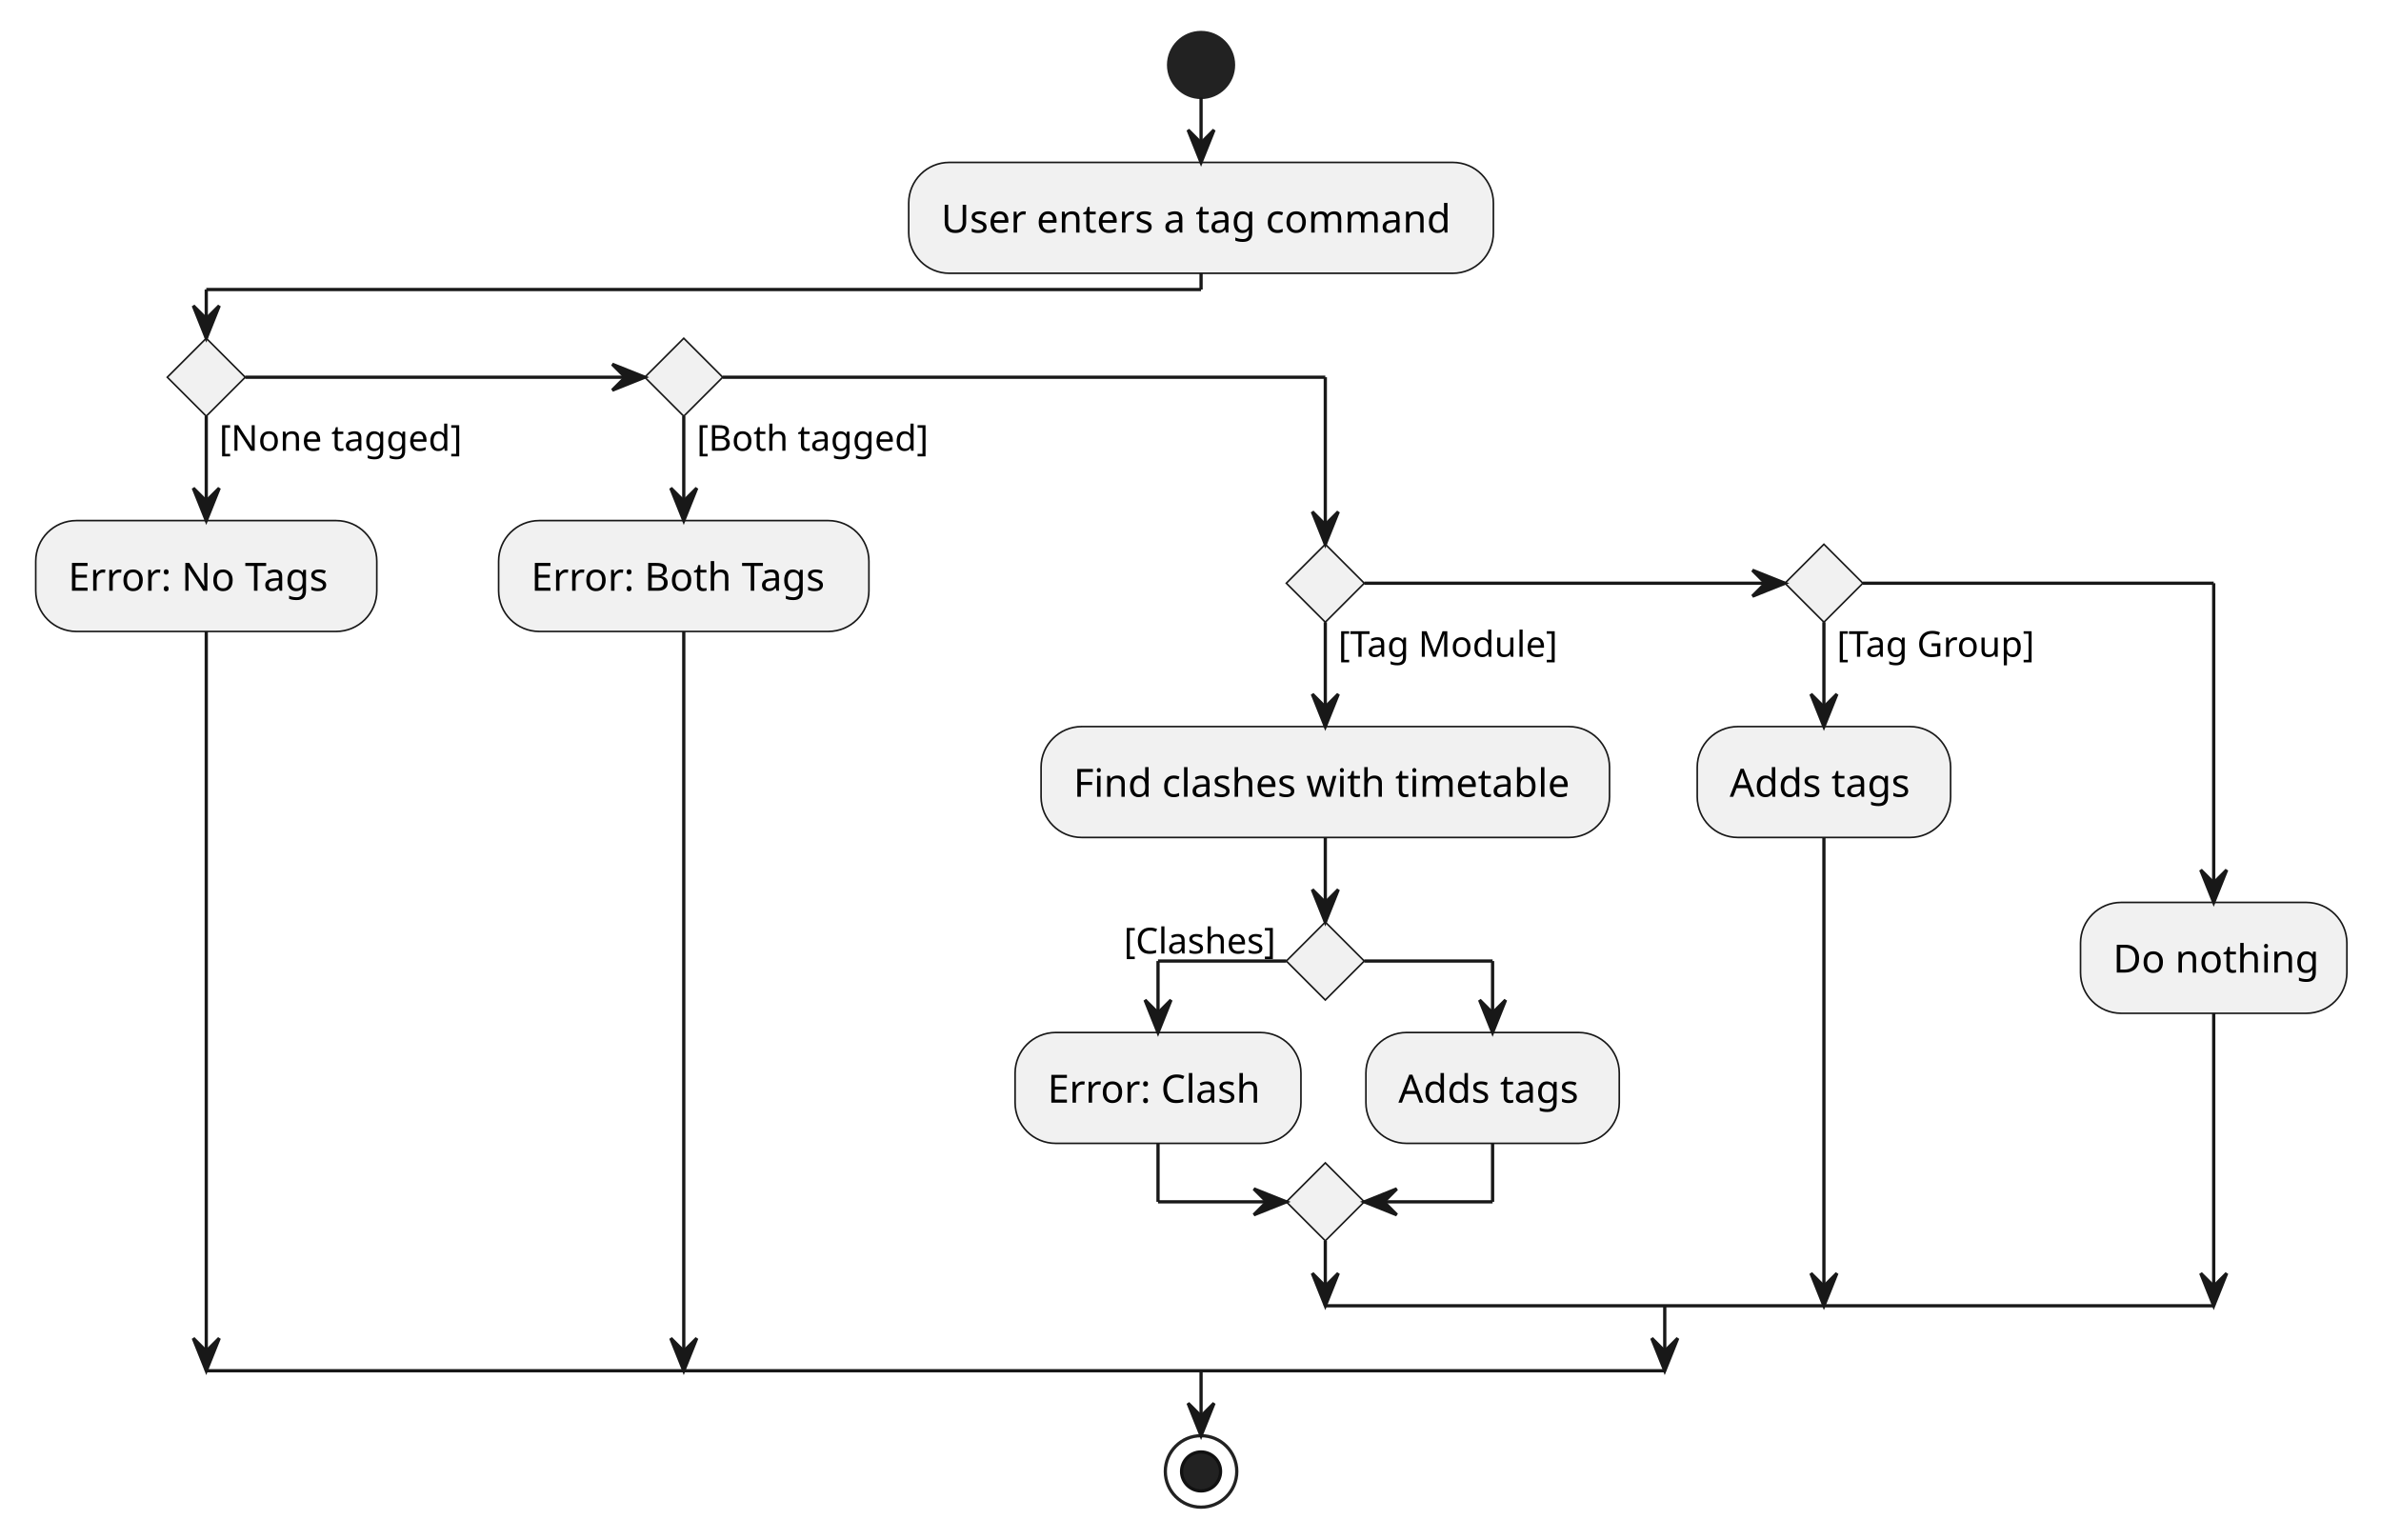
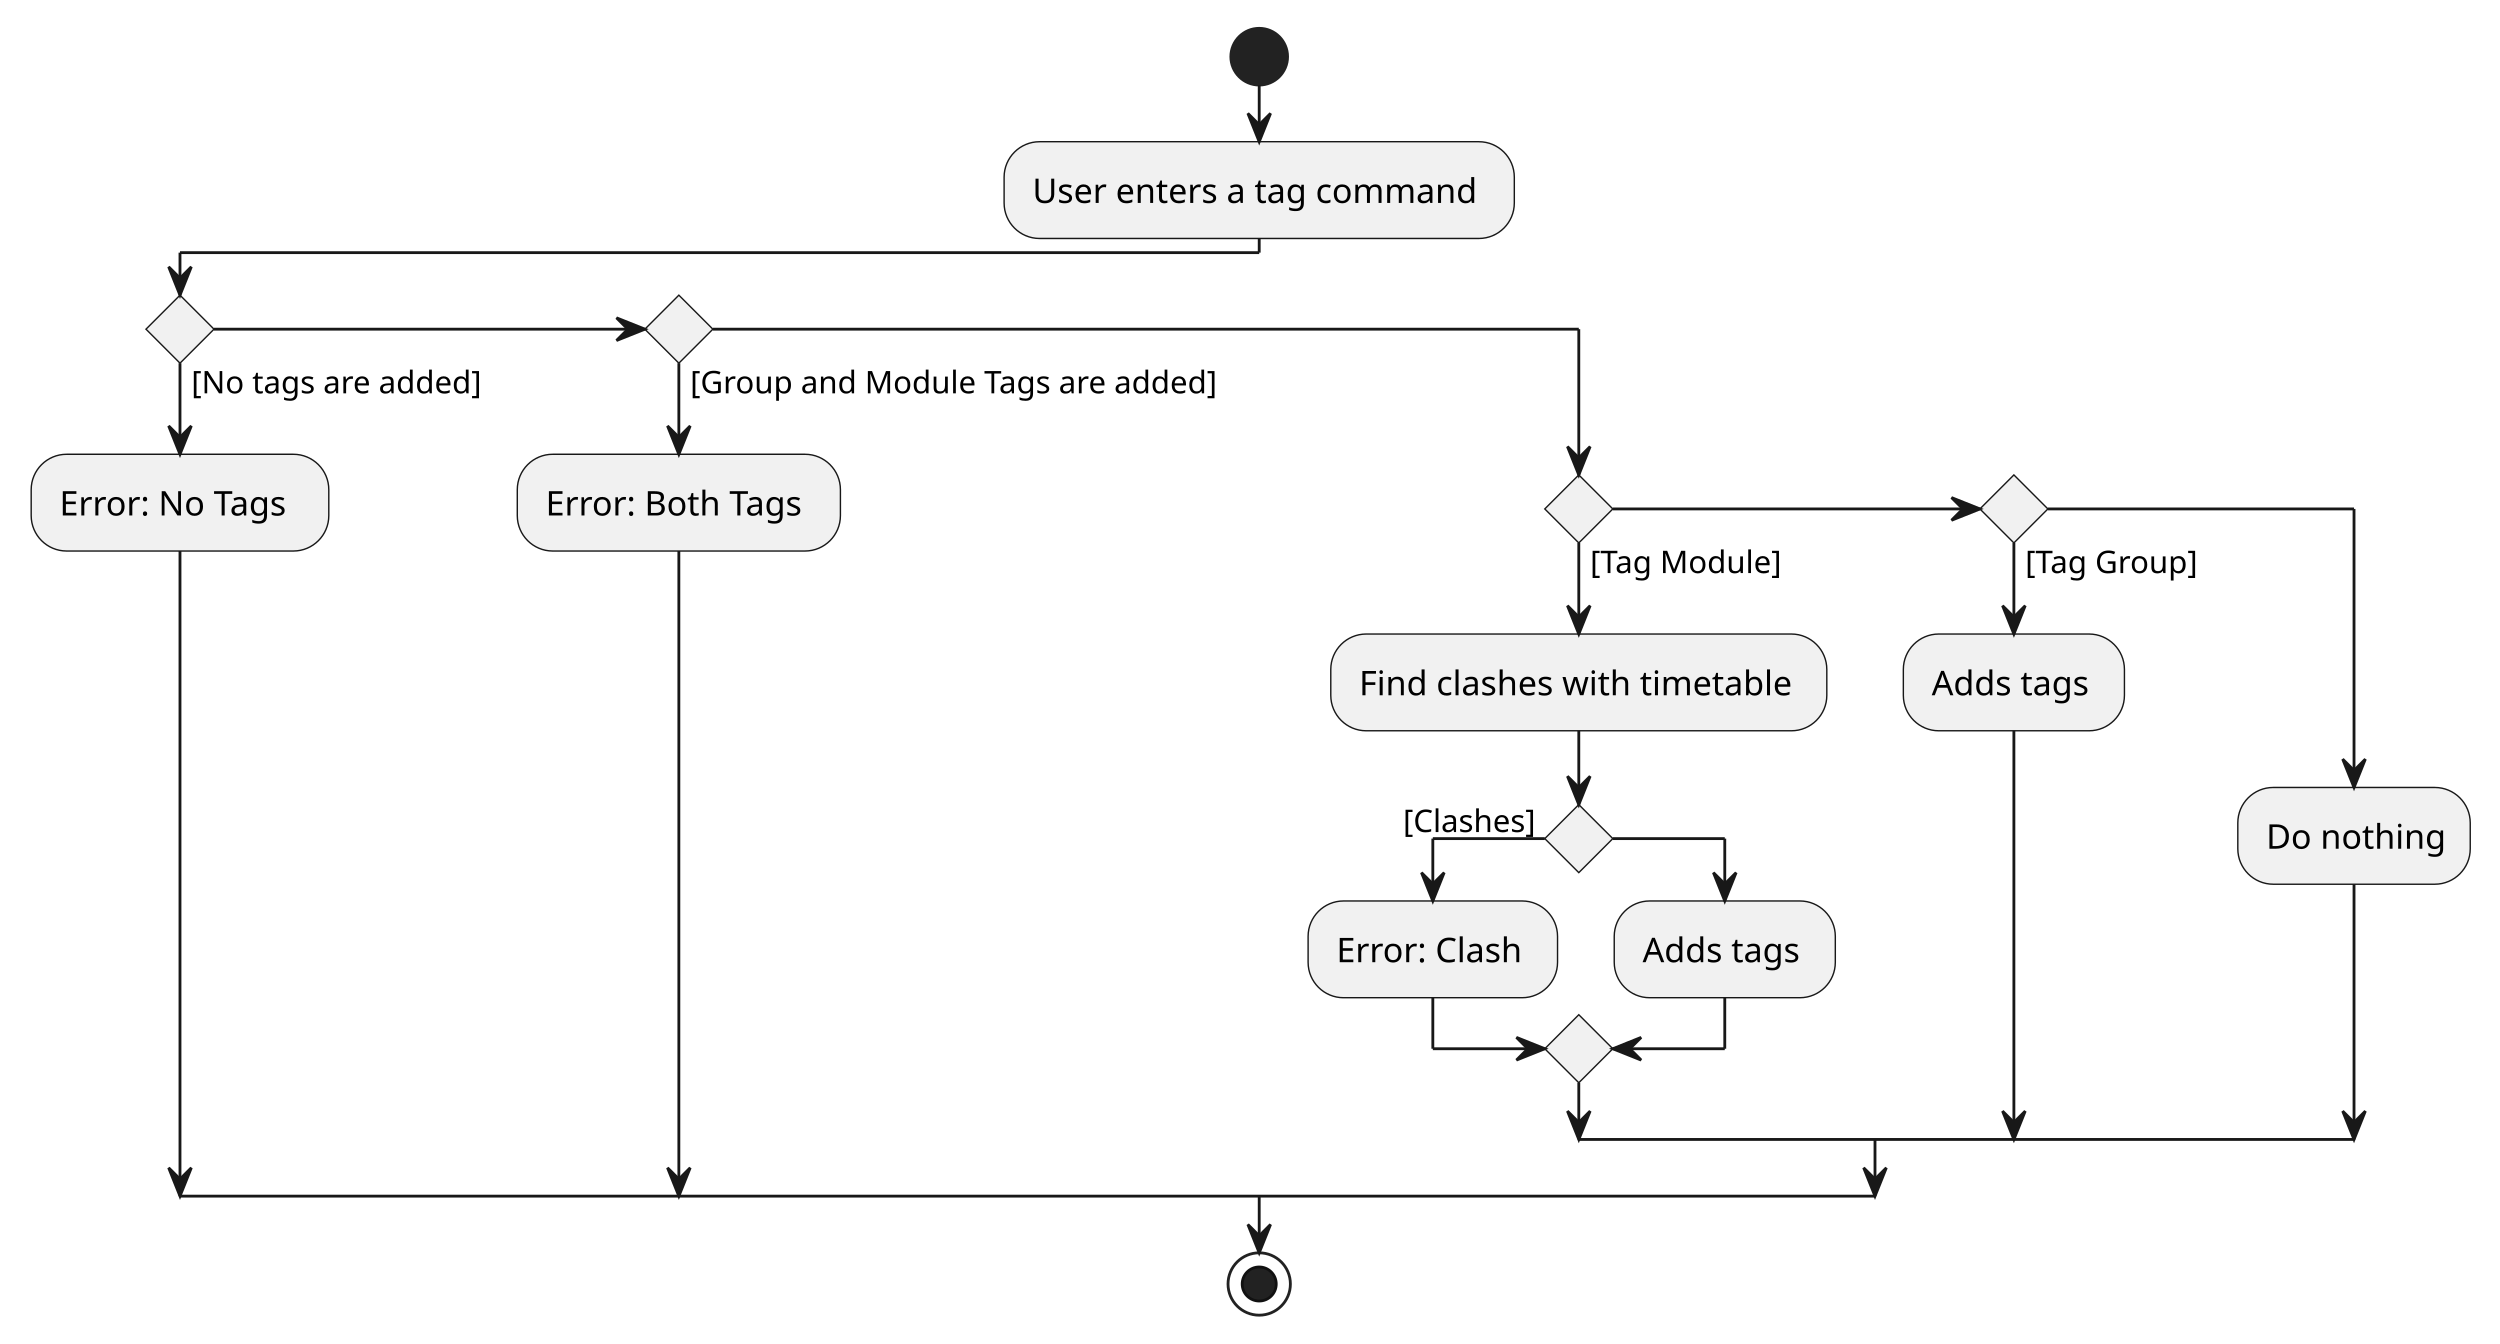
- <svg xmlns="http://www.w3.org/2000/svg" contentStyleType="text/css" height="474px" preserveAspectRatio="none" style="width:733px;height:474px;background:#FFFFFF;" version="1.1" viewBox="0 0 733 474" width="733px" zoomAndPan="magnify">
+ <svg xmlns="http://www.w3.org/2000/svg" contentStyleType="text/css" height="474px" preserveAspectRatio="none" style="width:882px;height:474px;background:#FFFFFF;" version="1.1" viewBox="0 0 882 474" width="882px" zoomAndPan="magnify">
  <defs />
  <g>
-     <ellipse cx="369.75" cy="20" fill="#222222" rx="10" ry="10" style="stroke:#222222;stroke-width:1.0;" />
-     <rect fill="#F1F1F1" height="34.133" rx="12.5" ry="12.5" style="stroke:#181818;stroke-width:0.5;" width="180" x="279.75" y="50" />
-     <text fill="#000000" font-family="sans-serif" font-size="12" lengthAdjust="spacing" textLength="160" x="289.75" y="71.602">User enters a tag command</text>
+     <ellipse cx="444.25" cy="20" fill="#222222" rx="10" ry="10" style="stroke:#222222;stroke-width:1.0;" />
+     <rect fill="#F1F1F1" height="34.133" rx="12.5" ry="12.5" style="stroke:#181818;stroke-width:0.5;" width="180" x="354.25" y="50" />
+     <text fill="#000000" font-family="sans-serif" font-size="12" lengthAdjust="spacing" textLength="160" x="364.25" y="71.602">User enters a tag command</text>
    <polygon fill="#F1F1F1" points="63.5,104.133,63.5,104.133,75.5,116.133,63.5,128.133,63.5,128.133,51.5,116.133,63.5,104.133" style="stroke:#181818;stroke-width:0.5;" />
-     <text fill="#000000" font-family="sans-serif" font-size="11" lengthAdjust="spacing" textLength="76" x="67.5" y="138.768">[None tagged]</text>
+     <text fill="#000000" font-family="sans-serif" font-size="11" lengthAdjust="spacing" textLength="105" x="67.5" y="138.768">[No tags are added]</text>
    <rect fill="#F1F1F1" height="34.133" rx="12.5" ry="12.5" style="stroke:#181818;stroke-width:0.5;" width="105" x="11" y="160.268" />
    <text fill="#000000" font-family="sans-serif" font-size="12" lengthAdjust="spacing" textLength="85" x="21" y="181.869">Error: No Tags</text>
-     <polygon fill="#F1F1F1" points="210.5,104.133,210.5,104.133,222.5,116.133,210.5,128.133,210.5,128.133,198.5,116.133,210.5,104.133" style="stroke:#181818;stroke-width:0.5;" />
-     <text fill="#000000" font-family="sans-serif" font-size="11" lengthAdjust="spacing" textLength="72" x="214.5" y="138.768">[Both tagged]</text>
-     <text fill="#000000" font-family="sans-serif" font-size="11" lengthAdjust="spacing" textLength="3" x="222.5" y="113.812"> </text>
-     <rect fill="#F1F1F1" height="34.133" rx="12.5" ry="12.5" style="stroke:#181818;stroke-width:0.5;" width="114" x="153.5" y="160.268" />
-     <text fill="#000000" font-family="sans-serif" font-size="12" lengthAdjust="spacing" textLength="94" x="163.5" y="181.869">Error: Both Tags</text>
-     <polygon fill="#F1F1F1" points="408,167.551,408,167.551,420,179.551,408,191.551,408,191.551,396,179.551,408,167.551" style="stroke:#181818;stroke-width:0.5;" />
-     <text fill="#000000" font-family="sans-serif" font-size="11" lengthAdjust="spacing" textLength="70" x="412" y="202.186">[Tag Module]</text>
-     <rect fill="#F1F1F1" height="34.133" rx="12.5" ry="12.5" style="stroke:#181818;stroke-width:0.5;" width="175" x="320.5" y="223.686" />
-     <text fill="#000000" font-family="sans-serif" font-size="12" lengthAdjust="spacing" textLength="155" x="330.5" y="245.288">Find clashes with timetable</text>
-     <polygon fill="#F1F1F1" points="408,283.863,408,283.863,420,295.863,408,307.863,408,307.863,396,295.863,408,283.863" style="stroke:#181818;stroke-width:0.5;" />
-     <text fill="#000000" font-family="sans-serif" font-size="11" lengthAdjust="spacing" textLength="50" x="346" y="293.543">[Clashes]</text>
-     <text fill="#000000" font-family="sans-serif" font-size="11" lengthAdjust="spacing" textLength="3" x="420" y="293.543"> </text>
-     <rect fill="#F1F1F1" height="34.133" rx="12.5" ry="12.5" style="stroke:#181818;stroke-width:0.5;" width="88" x="312.5" y="317.863" />
-     <text fill="#000000" font-family="sans-serif" font-size="12" lengthAdjust="spacing" textLength="68" x="322.5" y="339.464">Error: Clash</text>
-     <rect fill="#F1F1F1" height="34.133" rx="12.5" ry="12.5" style="stroke:#181818;stroke-width:0.5;" width="78" x="420.5" y="317.863" />
-     <text fill="#000000" font-family="sans-serif" font-size="12" lengthAdjust="spacing" textLength="58" x="430.5" y="339.464">Adds tags</text>
-     <polygon fill="#F1F1F1" points="408,357.996,420,369.996,408,381.996,396,369.996,408,357.996" style="stroke:#181818;stroke-width:0.5;" />
-     <polygon fill="#F1F1F1" points="561.5,167.551,561.5,167.551,573.5,179.551,561.5,191.551,561.5,191.551,549.5,179.551,561.5,167.551" style="stroke:#181818;stroke-width:0.5;" />
-     <text fill="#000000" font-family="sans-serif" font-size="11" lengthAdjust="spacing" textLength="65" x="565.5" y="202.186">[Tag Group]</text>
-     <text fill="#000000" font-family="sans-serif" font-size="11" lengthAdjust="spacing" textLength="3" x="573.5" y="177.231"> </text>
-     <rect fill="#F1F1F1" height="34.133" rx="12.5" ry="12.5" style="stroke:#181818;stroke-width:0.5;" width="78" x="522.5" y="223.686" />
-     <text fill="#000000" font-family="sans-serif" font-size="12" lengthAdjust="spacing" textLength="58" x="532.5" y="245.288">Adds tags</text>
-     <rect fill="#F1F1F1" height="34.133" rx="12.5" ry="12.5" style="stroke:#181818;stroke-width:0.5;" width="82" x="640.5" y="277.819" />
-     <text fill="#000000" font-family="sans-serif" font-size="12" lengthAdjust="spacing" textLength="62" x="650.5" y="299.42">Do nothing</text>
-     <ellipse cx="369.75" cy="452.996" fill="none" rx="11" ry="11" style="stroke:#222222;stroke-width:1.0;" />
-     <ellipse cx="369.75" cy="452.996" fill="#222222" rx="6" ry="6" style="stroke:#111111;stroke-width:1.0;" />
-     <line style="stroke:#181818;stroke-width:1.0;" x1="369.75" x2="369.75" y1="30" y2="50" />
-     <polygon fill="#181818" points="365.75,40,369.75,50,373.75,40,369.75,44" style="stroke:#181818;stroke-width:1.0;" />
-     <line style="stroke:#181818;stroke-width:1.0;" x1="396" x2="356.5" y1="295.863" y2="295.863" />
-     <line style="stroke:#181818;stroke-width:1.0;" x1="356.5" x2="356.5" y1="295.863" y2="317.863" />
-     <polygon fill="#181818" points="352.5,307.863,356.5,317.863,360.5,307.863,356.5,311.863" style="stroke:#181818;stroke-width:1.0;" />
-     <line style="stroke:#181818;stroke-width:1.0;" x1="420" x2="459.5" y1="295.863" y2="295.863" />
-     <line style="stroke:#181818;stroke-width:1.0;" x1="459.5" x2="459.5" y1="295.863" y2="317.863" />
-     <polygon fill="#181818" points="455.5,307.863,459.5,317.863,463.5,307.863,459.5,311.863" style="stroke:#181818;stroke-width:1.0;" />
-     <line style="stroke:#181818;stroke-width:1.0;" x1="356.5" x2="356.5" y1="351.996" y2="369.996" />
-     <line style="stroke:#181818;stroke-width:1.0;" x1="356.5" x2="396" y1="369.996" y2="369.996" />
-     <polygon fill="#181818" points="386,365.996,396,369.996,386,373.996,390,369.996" style="stroke:#181818;stroke-width:1.0;" />
-     <line style="stroke:#181818;stroke-width:1.0;" x1="459.5" x2="459.5" y1="351.996" y2="369.996" />
-     <line style="stroke:#181818;stroke-width:1.0;" x1="459.5" x2="420" y1="369.996" y2="369.996" />
-     <polygon fill="#181818" points="430,365.996,420,369.996,430,373.996,426,369.996" style="stroke:#181818;stroke-width:1.0;" />
-     <line style="stroke:#181818;stroke-width:1.0;" x1="408" x2="408" y1="257.819" y2="283.863" />
-     <polygon fill="#181818" points="404,273.863,408,283.863,412,273.863,408,277.863" style="stroke:#181818;stroke-width:1.0;" />
-     <line style="stroke:#181818;stroke-width:1.0;" x1="408" x2="408" y1="191.551" y2="223.686" />
-     <polygon fill="#181818" points="404,213.686,408,223.686,412,213.686,408,217.686" style="stroke:#181818;stroke-width:1.0;" />
-     <line style="stroke:#181818;stroke-width:1.0;" x1="408" x2="408" y1="381.996" y2="401.996" />
-     <polygon fill="#181818" points="404,391.996,408,401.996,412,391.996,408,395.996" style="stroke:#181818;stroke-width:1.0;" />
-     <line style="stroke:#181818;stroke-width:1.0;" x1="561.5" x2="561.5" y1="191.551" y2="223.686" />
-     <polygon fill="#181818" points="557.5,213.686,561.5,223.686,565.5,213.686,561.5,217.686" style="stroke:#181818;stroke-width:1.0;" />
-     <line style="stroke:#181818;stroke-width:1.0;" x1="561.5" x2="561.5" y1="257.819" y2="401.996" />
-     <polygon fill="#181818" points="557.5,391.996,561.5,401.996,565.5,391.996,561.5,395.996" style="stroke:#181818;stroke-width:1.0;" />
-     <line style="stroke:#181818;stroke-width:1.0;" x1="420" x2="549.5" y1="179.551" y2="179.551" />
-     <polygon fill="#181818" points="539.5,175.551,549.5,179.551,539.5,183.551,543.5,179.551" style="stroke:#181818;stroke-width:1.0;" />
-     <line style="stroke:#181818;stroke-width:1.0;" x1="222.5" x2="408" y1="116.133" y2="116.133" />
-     <line style="stroke:#181818;stroke-width:1.0;" x1="408" x2="408" y1="116.133" y2="167.551" />
-     <polygon fill="#181818" points="404,157.551,408,167.551,412,157.551,408,161.551" style="stroke:#181818;stroke-width:1.0;" />
-     <line style="stroke:#181818;stroke-width:1.0;" x1="573.5" x2="681.5" y1="179.551" y2="179.551" />
-     <line style="stroke:#181818;stroke-width:1.0;" x1="681.5" x2="681.5" y1="179.551" y2="277.819" />
-     <polygon fill="#181818" points="677.5,267.819,681.5,277.819,685.5,267.819,681.5,271.819" style="stroke:#181818;stroke-width:1.0;" />
-     <line style="stroke:#181818;stroke-width:1.0;" x1="681.5" x2="681.5" y1="311.952" y2="401.996" />
-     <polygon fill="#181818" points="677.5,391.996,681.5,401.996,685.5,391.996,681.5,395.996" style="stroke:#181818;stroke-width:1.0;" />
-     <line style="stroke:#181818;stroke-width:1.0;" x1="408" x2="681.5" y1="401.996" y2="401.996" />
+     <polygon fill="#F1F1F1" points="239.5,104.133,239.5,104.133,251.5,116.133,239.5,128.133,239.5,128.133,227.5,116.133,239.5,104.133" style="stroke:#181818;stroke-width:0.5;" />
+     <text fill="#000000" font-family="sans-serif" font-size="11" lengthAdjust="spacing" textLength="192" x="243.5" y="138.768">[Group and Module Tags are added]</text>
+     <text fill="#000000" font-family="sans-serif" font-size="11" lengthAdjust="spacing" textLength="3" x="251.5" y="113.812"> </text>
+     <rect fill="#F1F1F1" height="34.133" rx="12.5" ry="12.5" style="stroke:#181818;stroke-width:0.5;" width="114" x="182.5" y="160.268" />
+     <text fill="#000000" font-family="sans-serif" font-size="12" lengthAdjust="spacing" textLength="94" x="192.5" y="181.869">Error: Both Tags</text>
+     <polygon fill="#F1F1F1" points="557,167.551,557,167.551,569,179.551,557,191.551,557,191.551,545,179.551,557,167.551" style="stroke:#181818;stroke-width:0.5;" />
+     <text fill="#000000" font-family="sans-serif" font-size="11" lengthAdjust="spacing" textLength="70" x="561" y="202.186">[Tag Module]</text>
+     <rect fill="#F1F1F1" height="34.133" rx="12.5" ry="12.5" style="stroke:#181818;stroke-width:0.5;" width="175" x="469.5" y="223.686" />
+     <text fill="#000000" font-family="sans-serif" font-size="12" lengthAdjust="spacing" textLength="155" x="479.5" y="245.288">Find clashes with timetable</text>
+     <polygon fill="#F1F1F1" points="557,283.863,557,283.863,569,295.863,557,307.863,557,307.863,545,295.863,557,283.863" style="stroke:#181818;stroke-width:0.5;" />
+     <text fill="#000000" font-family="sans-serif" font-size="11" lengthAdjust="spacing" textLength="50" x="495" y="293.543">[Clashes]</text>
+     <text fill="#000000" font-family="sans-serif" font-size="11" lengthAdjust="spacing" textLength="3" x="569" y="293.543"> </text>
+     <rect fill="#F1F1F1" height="34.133" rx="12.5" ry="12.5" style="stroke:#181818;stroke-width:0.5;" width="88" x="461.5" y="317.863" />
+     <text fill="#000000" font-family="sans-serif" font-size="12" lengthAdjust="spacing" textLength="68" x="471.5" y="339.464">Error: Clash</text>
+     <rect fill="#F1F1F1" height="34.133" rx="12.5" ry="12.5" style="stroke:#181818;stroke-width:0.5;" width="78" x="569.5" y="317.863" />
+     <text fill="#000000" font-family="sans-serif" font-size="12" lengthAdjust="spacing" textLength="58" x="579.5" y="339.464">Adds tags</text>
+     <polygon fill="#F1F1F1" points="557,357.996,569,369.996,557,381.996,545,369.996,557,357.996" style="stroke:#181818;stroke-width:0.5;" />
+     <polygon fill="#F1F1F1" points="710.5,167.551,710.5,167.551,722.5,179.551,710.5,191.551,710.5,191.551,698.5,179.551,710.5,167.551" style="stroke:#181818;stroke-width:0.5;" />
+     <text fill="#000000" font-family="sans-serif" font-size="11" lengthAdjust="spacing" textLength="65" x="714.5" y="202.186">[Tag Group]</text>
+     <text fill="#000000" font-family="sans-serif" font-size="11" lengthAdjust="spacing" textLength="3" x="722.5" y="177.231"> </text>
+     <rect fill="#F1F1F1" height="34.133" rx="12.5" ry="12.5" style="stroke:#181818;stroke-width:0.5;" width="78" x="671.5" y="223.686" />
+     <text fill="#000000" font-family="sans-serif" font-size="12" lengthAdjust="spacing" textLength="58" x="681.5" y="245.288">Adds tags</text>
+     <rect fill="#F1F1F1" height="34.133" rx="12.5" ry="12.5" style="stroke:#181818;stroke-width:0.5;" width="82" x="789.5" y="277.819" />
+     <text fill="#000000" font-family="sans-serif" font-size="12" lengthAdjust="spacing" textLength="62" x="799.5" y="299.42">Do nothing</text>
+     <ellipse cx="444.25" cy="452.996" fill="none" rx="11" ry="11" style="stroke:#222222;stroke-width:1.0;" />
+     <ellipse cx="444.25" cy="452.996" fill="#222222" rx="6" ry="6" style="stroke:#111111;stroke-width:1.0;" />
+     <line style="stroke:#181818;stroke-width:1.0;" x1="444.25" x2="444.25" y1="30" y2="50" />
+     <polygon fill="#181818" points="440.25,40,444.25,50,448.25,40,444.25,44" style="stroke:#181818;stroke-width:1.0;" />
+     <line style="stroke:#181818;stroke-width:1.0;" x1="545" x2="505.5" y1="295.863" y2="295.863" />
+     <line style="stroke:#181818;stroke-width:1.0;" x1="505.5" x2="505.5" y1="295.863" y2="317.863" />
+     <polygon fill="#181818" points="501.5,307.863,505.5,317.863,509.5,307.863,505.5,311.863" style="stroke:#181818;stroke-width:1.0;" />
+     <line style="stroke:#181818;stroke-width:1.0;" x1="569" x2="608.5" y1="295.863" y2="295.863" />
+     <line style="stroke:#181818;stroke-width:1.0;" x1="608.5" x2="608.5" y1="295.863" y2="317.863" />
+     <polygon fill="#181818" points="604.5,307.863,608.5,317.863,612.5,307.863,608.5,311.863" style="stroke:#181818;stroke-width:1.0;" />
+     <line style="stroke:#181818;stroke-width:1.0;" x1="505.5" x2="505.5" y1="351.996" y2="369.996" />
+     <line style="stroke:#181818;stroke-width:1.0;" x1="505.5" x2="545" y1="369.996" y2="369.996" />
+     <polygon fill="#181818" points="535,365.996,545,369.996,535,373.996,539,369.996" style="stroke:#181818;stroke-width:1.0;" />
+     <line style="stroke:#181818;stroke-width:1.0;" x1="608.5" x2="608.5" y1="351.996" y2="369.996" />
+     <line style="stroke:#181818;stroke-width:1.0;" x1="608.5" x2="569" y1="369.996" y2="369.996" />
+     <polygon fill="#181818" points="579,365.996,569,369.996,579,373.996,575,369.996" style="stroke:#181818;stroke-width:1.0;" />
+     <line style="stroke:#181818;stroke-width:1.0;" x1="557" x2="557" y1="257.819" y2="283.863" />
+     <polygon fill="#181818" points="553,273.863,557,283.863,561,273.863,557,277.863" style="stroke:#181818;stroke-width:1.0;" />
+     <line style="stroke:#181818;stroke-width:1.0;" x1="557" x2="557" y1="191.551" y2="223.686" />
+     <polygon fill="#181818" points="553,213.686,557,223.686,561,213.686,557,217.686" style="stroke:#181818;stroke-width:1.0;" />
+     <line style="stroke:#181818;stroke-width:1.0;" x1="557" x2="557" y1="381.996" y2="401.996" />
+     <polygon fill="#181818" points="553,391.996,557,401.996,561,391.996,557,395.996" style="stroke:#181818;stroke-width:1.0;" />
+     <line style="stroke:#181818;stroke-width:1.0;" x1="710.5" x2="710.5" y1="191.551" y2="223.686" />
+     <polygon fill="#181818" points="706.5,213.686,710.5,223.686,714.5,213.686,710.5,217.686" style="stroke:#181818;stroke-width:1.0;" />
+     <line style="stroke:#181818;stroke-width:1.0;" x1="710.5" x2="710.5" y1="257.819" y2="401.996" />
+     <polygon fill="#181818" points="706.5,391.996,710.5,401.996,714.5,391.996,710.5,395.996" style="stroke:#181818;stroke-width:1.0;" />
+     <line style="stroke:#181818;stroke-width:1.0;" x1="569" x2="698.5" y1="179.551" y2="179.551" />
+     <polygon fill="#181818" points="688.5,175.551,698.5,179.551,688.5,183.551,692.5,179.551" style="stroke:#181818;stroke-width:1.0;" />
+     <line style="stroke:#181818;stroke-width:1.0;" x1="251.5" x2="557" y1="116.133" y2="116.133" />
+     <line style="stroke:#181818;stroke-width:1.0;" x1="557" x2="557" y1="116.133" y2="167.551" />
+     <polygon fill="#181818" points="553,157.551,557,167.551,561,157.551,557,161.551" style="stroke:#181818;stroke-width:1.0;" />
+     <line style="stroke:#181818;stroke-width:1.0;" x1="722.5" x2="830.5" y1="179.551" y2="179.551" />
+     <line style="stroke:#181818;stroke-width:1.0;" x1="830.5" x2="830.5" y1="179.551" y2="277.819" />
+     <polygon fill="#181818" points="826.5,267.819,830.5,277.819,834.5,267.819,830.5,271.819" style="stroke:#181818;stroke-width:1.0;" />
+     <line style="stroke:#181818;stroke-width:1.0;" x1="830.5" x2="830.5" y1="311.952" y2="401.996" />
+     <polygon fill="#181818" points="826.5,391.996,830.5,401.996,834.5,391.996,830.5,395.996" style="stroke:#181818;stroke-width:1.0;" />
+     <line style="stroke:#181818;stroke-width:1.0;" x1="557" x2="830.5" y1="401.996" y2="401.996" />
    <line style="stroke:#181818;stroke-width:1.0;" x1="63.5" x2="63.5" y1="128.133" y2="160.268" />
    <polygon fill="#181818" points="59.5,150.268,63.5,160.268,67.5,150.268,63.5,154.268" style="stroke:#181818;stroke-width:1.0;" />
    <line style="stroke:#181818;stroke-width:1.0;" x1="63.5" x2="63.5" y1="194.4" y2="421.996" />
    <polygon fill="#181818" points="59.5,411.996,63.5,421.996,67.5,411.996,63.5,415.996" style="stroke:#181818;stroke-width:1.0;" />
-     <line style="stroke:#181818;stroke-width:1.0;" x1="210.5" x2="210.5" y1="128.133" y2="160.268" />
-     <polygon fill="#181818" points="206.5,150.268,210.5,160.268,214.5,150.268,210.5,154.268" style="stroke:#181818;stroke-width:1.0;" />
-     <line style="stroke:#181818;stroke-width:1.0;" x1="210.5" x2="210.5" y1="194.4" y2="421.996" />
-     <polygon fill="#181818" points="206.5,411.996,210.5,421.996,214.5,411.996,210.5,415.996" style="stroke:#181818;stroke-width:1.0;" />
-     <line style="stroke:#181818;stroke-width:1.0;" x1="75.5" x2="198.5" y1="116.133" y2="116.133" />
-     <polygon fill="#181818" points="188.5,112.133,198.5,116.133,188.5,120.133,192.5,116.133" style="stroke:#181818;stroke-width:1.0;" />
-     <line style="stroke:#181818;stroke-width:1.0;" x1="369.75" x2="369.75" y1="84.133" y2="89.133" />
-     <line style="stroke:#181818;stroke-width:1.0;" x1="369.75" x2="63.5" y1="89.133" y2="89.133" />
+     <line style="stroke:#181818;stroke-width:1.0;" x1="239.5" x2="239.5" y1="128.133" y2="160.268" />
+     <polygon fill="#181818" points="235.5,150.268,239.5,160.268,243.5,150.268,239.5,154.268" style="stroke:#181818;stroke-width:1.0;" />
+     <line style="stroke:#181818;stroke-width:1.0;" x1="239.5" x2="239.5" y1="194.4" y2="421.996" />
+     <polygon fill="#181818" points="235.5,411.996,239.5,421.996,243.5,411.996,239.5,415.996" style="stroke:#181818;stroke-width:1.0;" />
+     <line style="stroke:#181818;stroke-width:1.0;" x1="75.5" x2="227.5" y1="116.133" y2="116.133" />
+     <polygon fill="#181818" points="217.5,112.133,227.5,116.133,217.5,120.133,221.5,116.133" style="stroke:#181818;stroke-width:1.0;" />
+     <line style="stroke:#181818;stroke-width:1.0;" x1="444.25" x2="444.25" y1="84.133" y2="89.133" />
+     <line style="stroke:#181818;stroke-width:1.0;" x1="444.25" x2="63.5" y1="89.133" y2="89.133" />
    <line style="stroke:#181818;stroke-width:1.0;" x1="63.5" x2="63.5" y1="89.133" y2="104.133" />
    <polygon fill="#181818" points="59.5,94.133,63.5,104.133,67.5,94.133,63.5,98.133" style="stroke:#181818;stroke-width:1.0;" />
-     <line style="stroke:#181818;stroke-width:1.0;" x1="512.5" x2="512.5" y1="401.996" y2="421.996" />
-     <polygon fill="#181818" points="508.5,411.996,512.5,421.996,516.5,411.996,512.5,415.996" style="stroke:#181818;stroke-width:1.0;" />
-     <line style="stroke:#181818;stroke-width:1.0;" x1="63.5" x2="512.5" y1="421.996" y2="421.996" />
-     <line style="stroke:#181818;stroke-width:1.0;" x1="369.75" x2="369.75" y1="421.996" y2="441.996" />
-     <polygon fill="#181818" points="365.75,431.996,369.75,441.996,373.75,431.996,369.75,435.996" style="stroke:#181818;stroke-width:1.0;" />
+     <line style="stroke:#181818;stroke-width:1.0;" x1="661.5" x2="661.5" y1="401.996" y2="421.996" />
+     <polygon fill="#181818" points="657.5,411.996,661.5,421.996,665.5,411.996,661.5,415.996" style="stroke:#181818;stroke-width:1.0;" />
+     <line style="stroke:#181818;stroke-width:1.0;" x1="63.5" x2="661.5" y1="421.996" y2="421.996" />
+     <line style="stroke:#181818;stroke-width:1.0;" x1="444.25" x2="444.25" y1="421.996" y2="441.996" />
+     <polygon fill="#181818" points="440.25,431.996,444.25,441.996,448.25,431.996,444.25,435.996" style="stroke:#181818;stroke-width:1.0;" />
  </g>
</svg>
